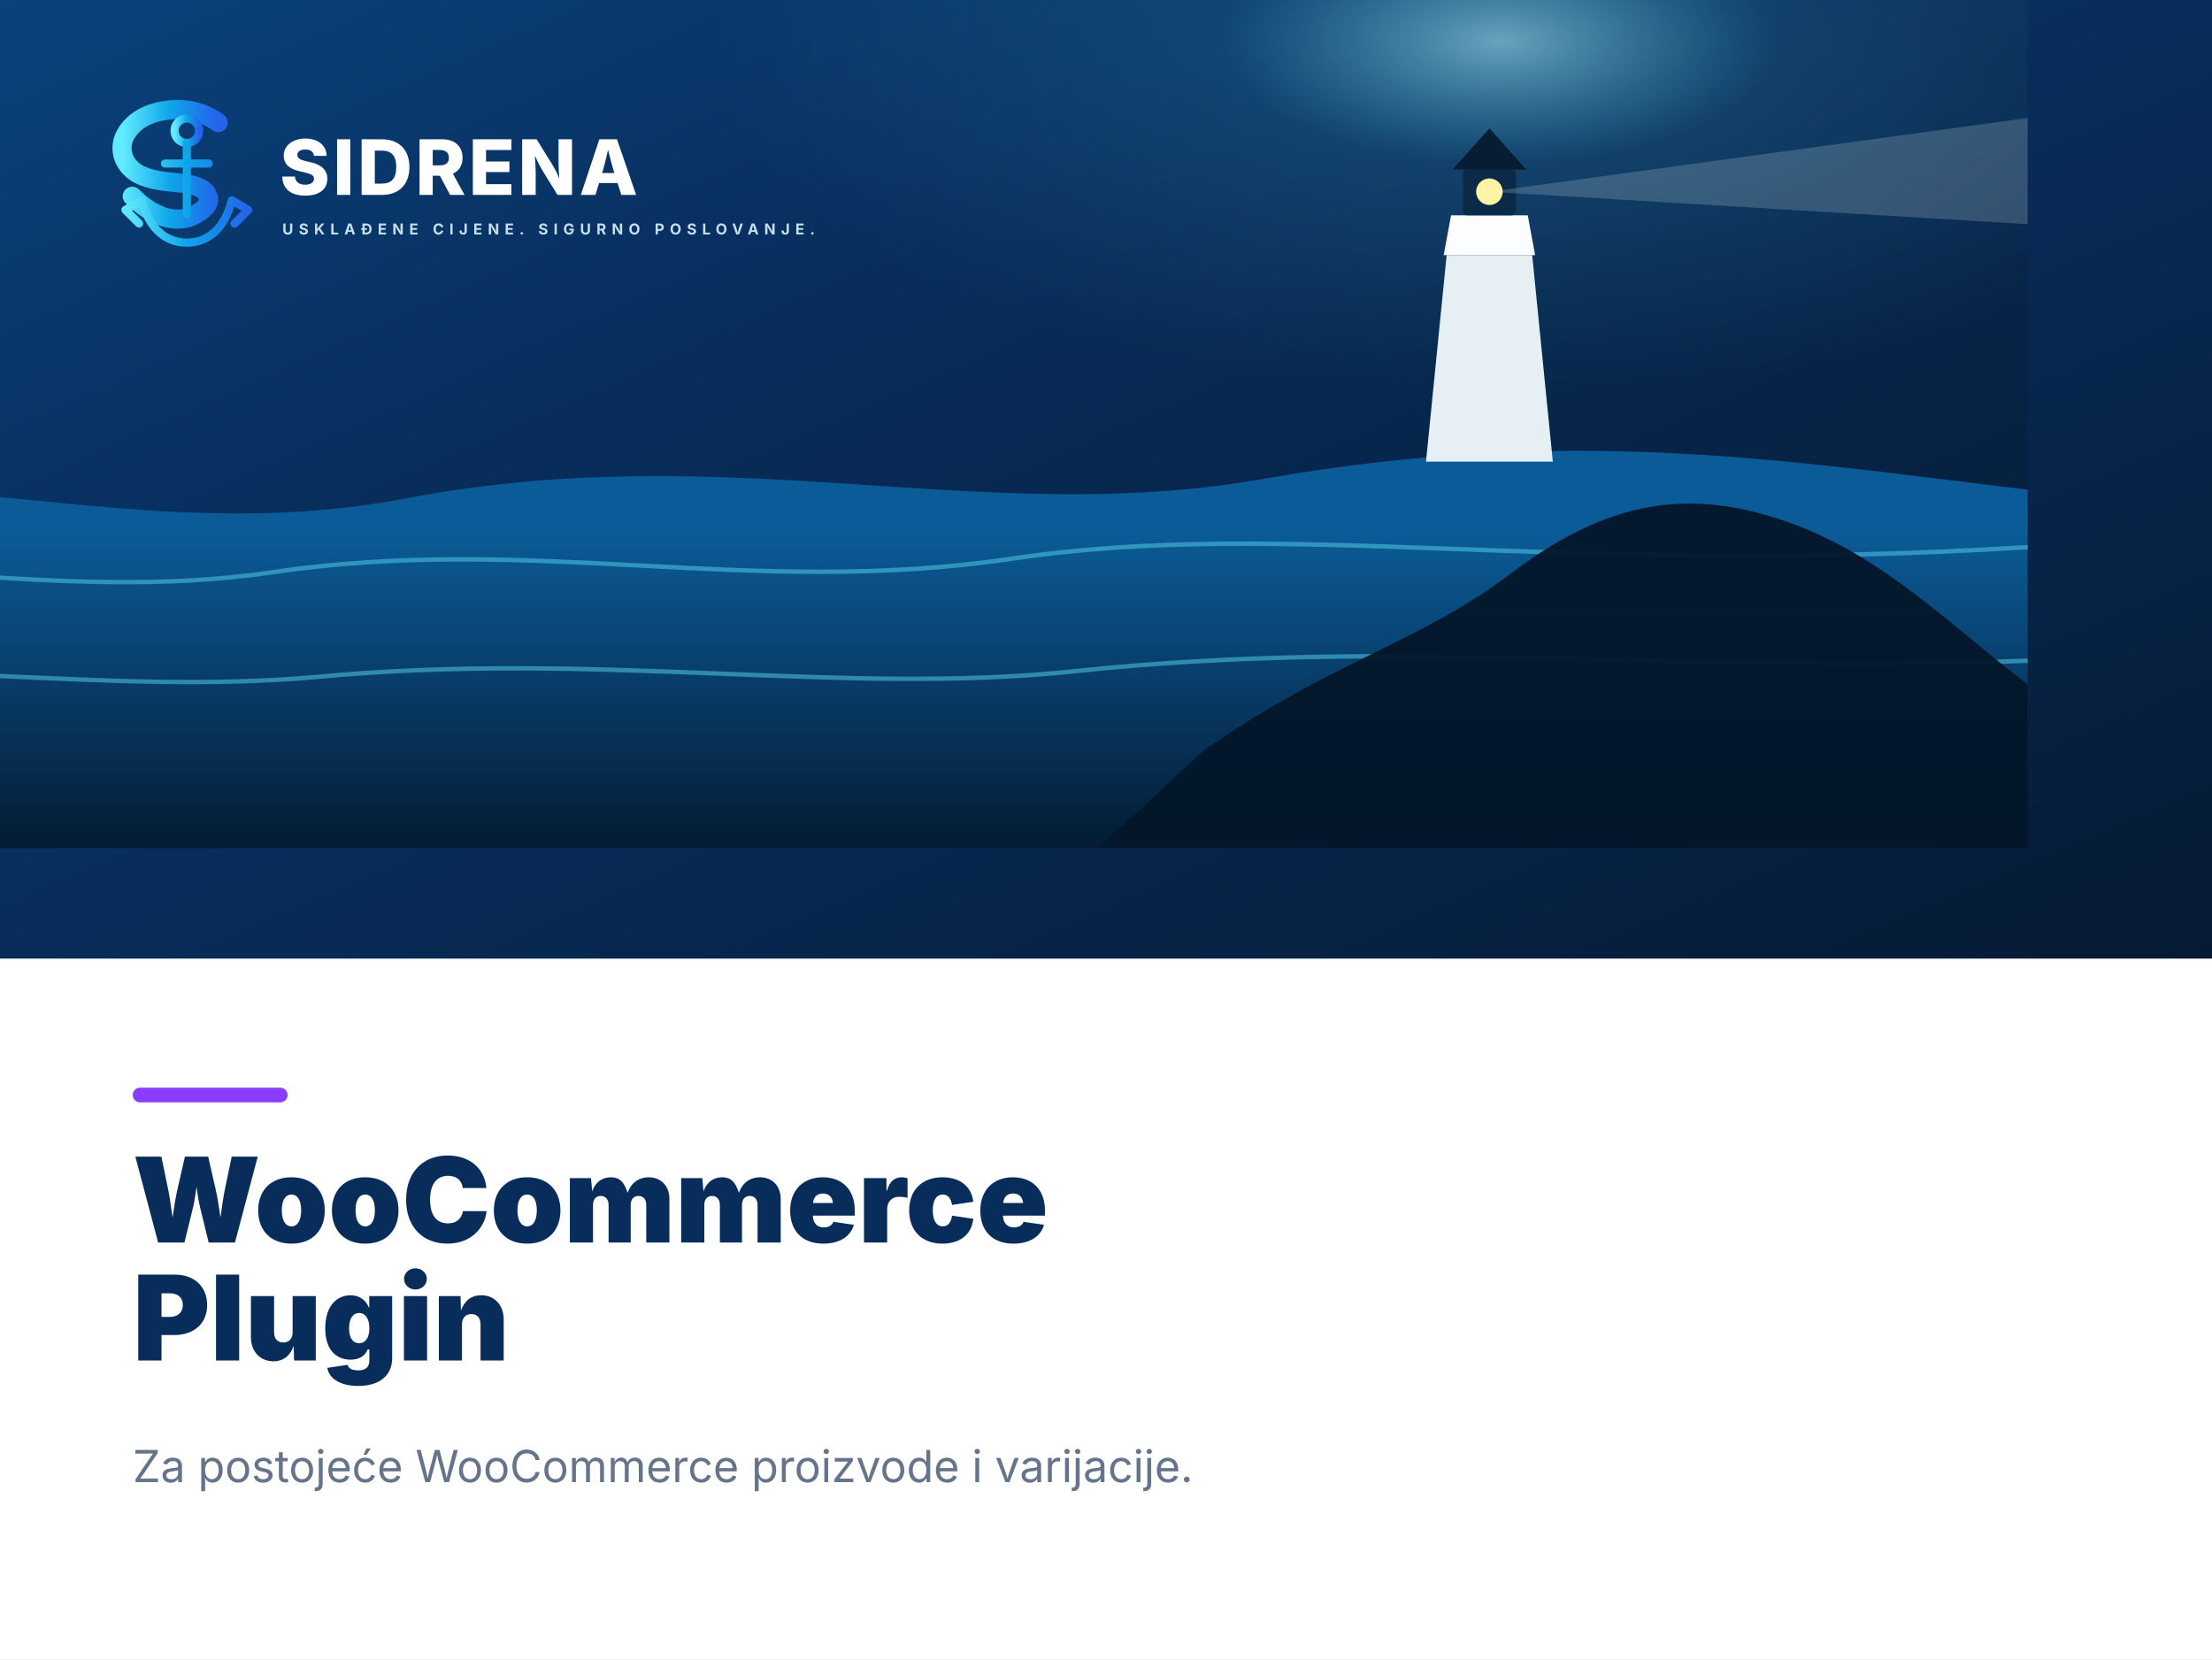
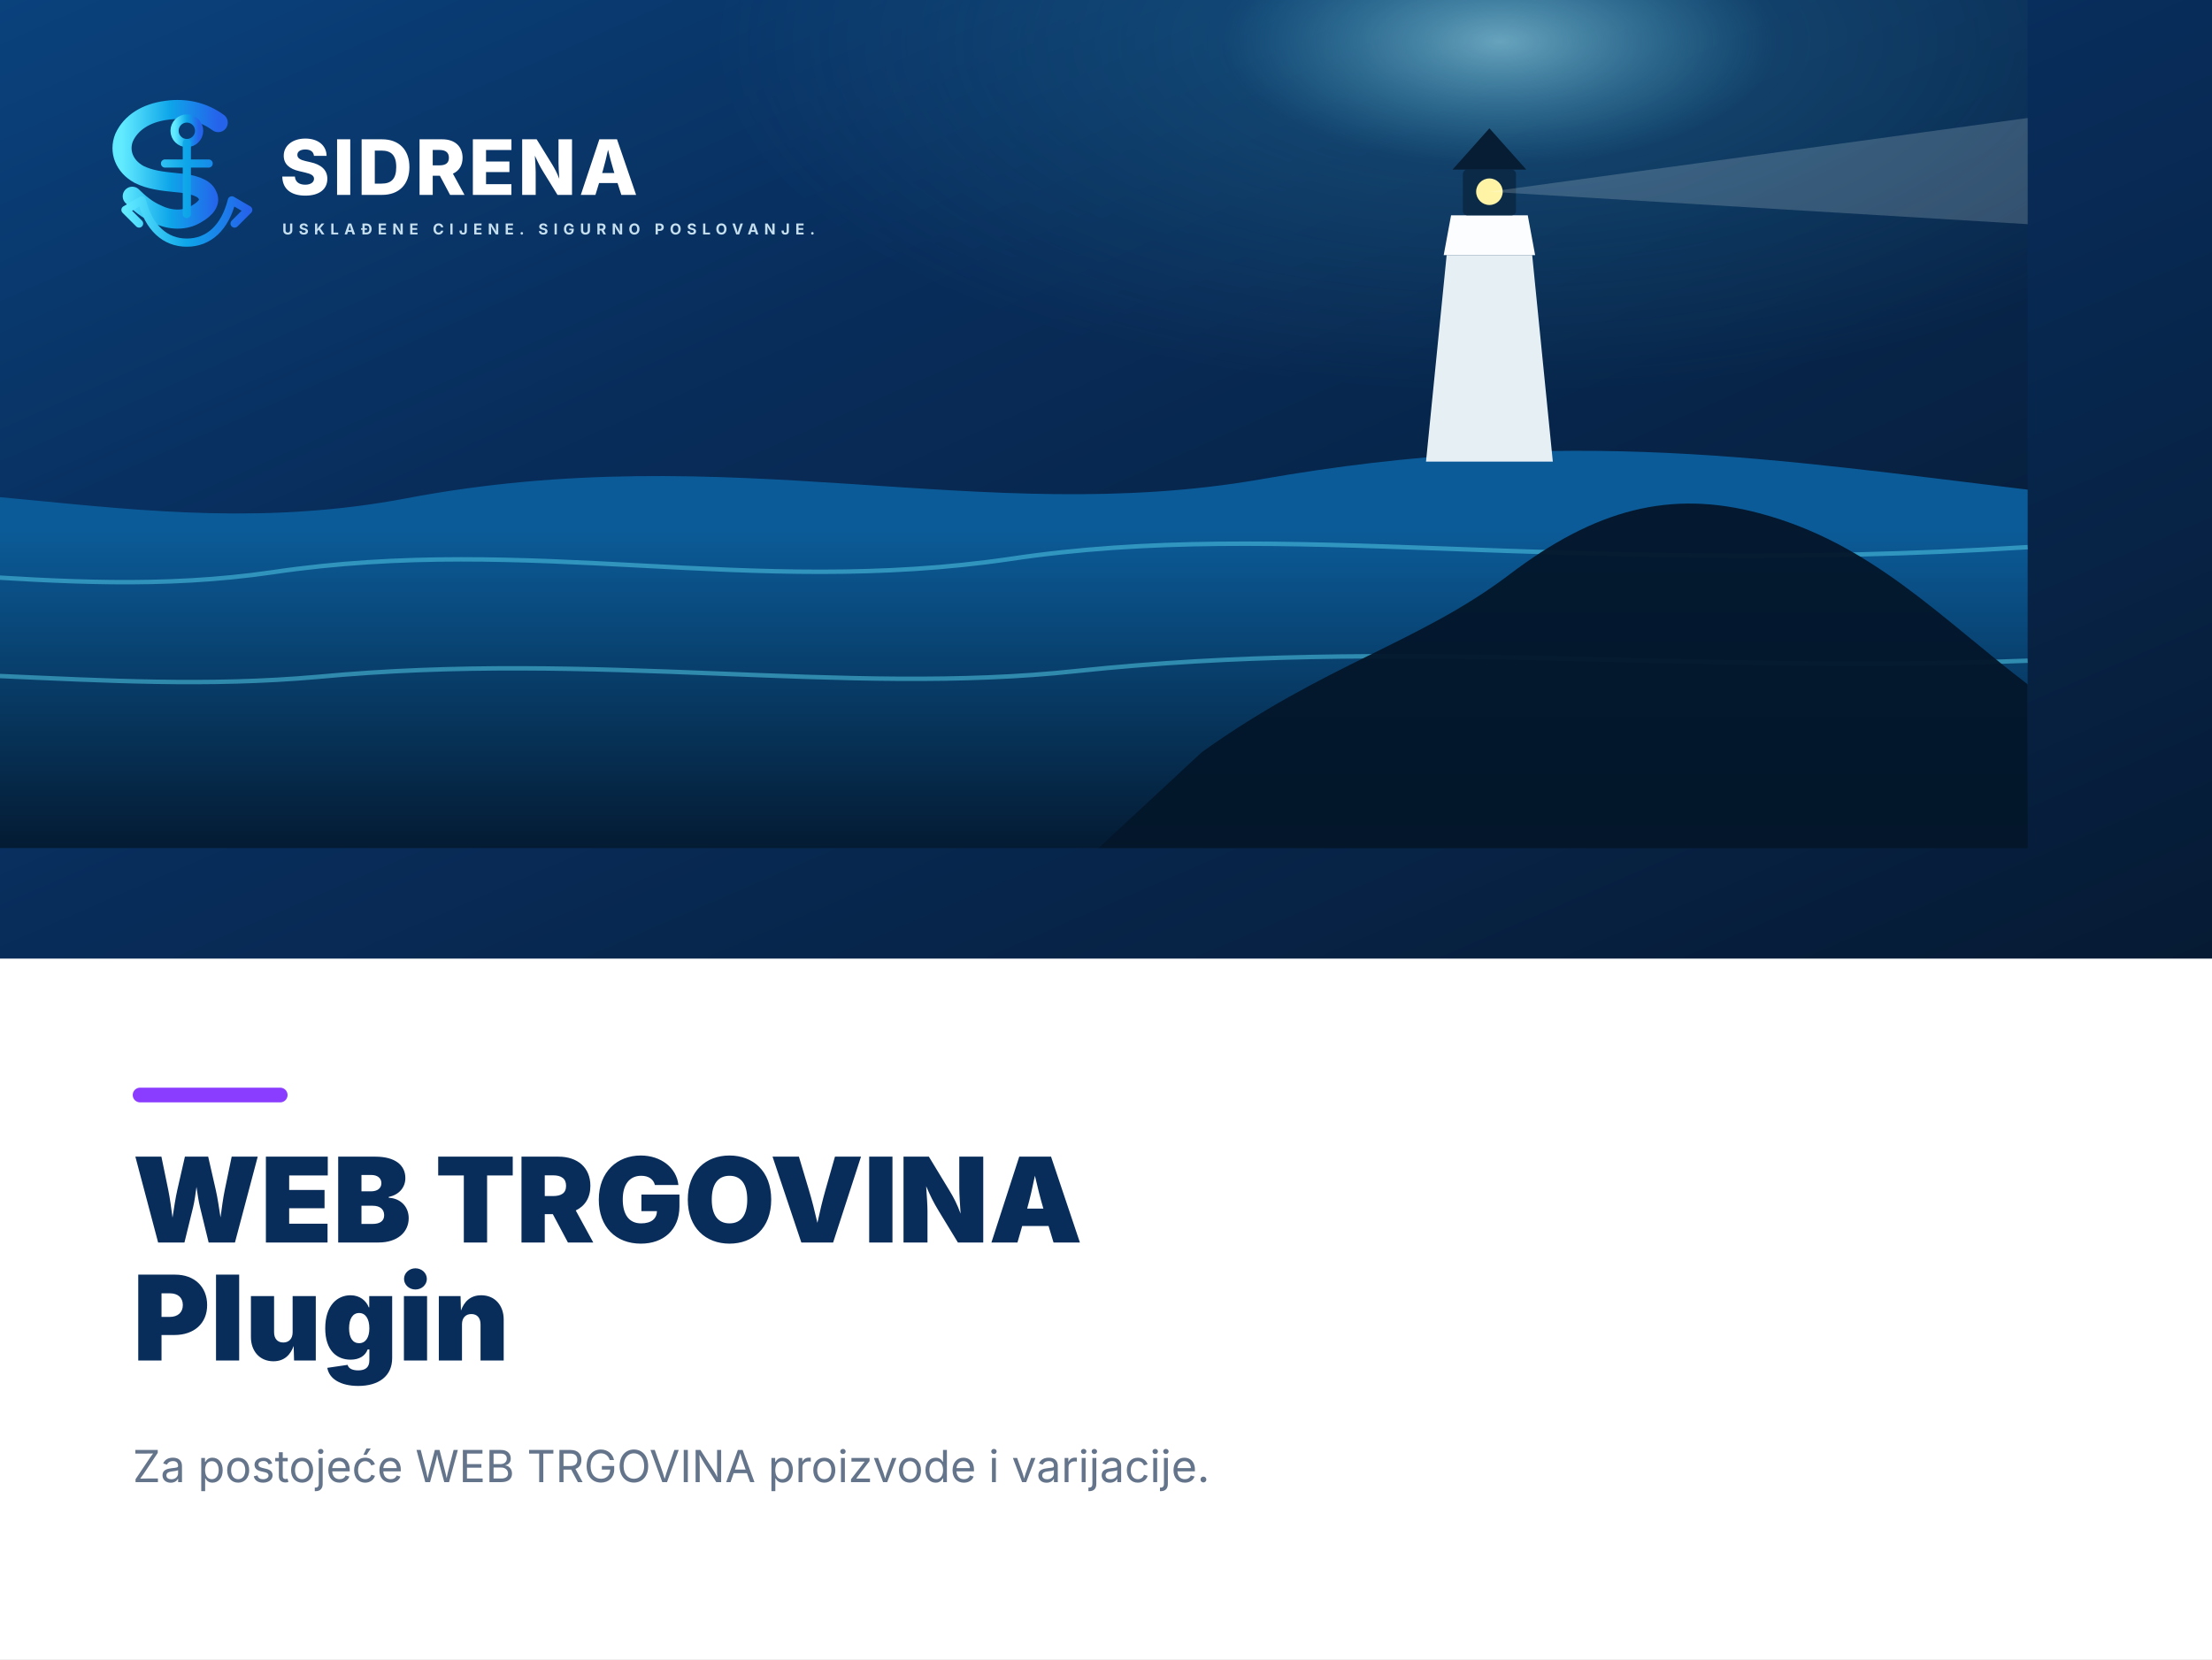
<svg xmlns="http://www.w3.org/2000/svg" viewBox="0 0 1200 900" role="img" aria-labelledby="t">
  <defs>
    <linearGradient id="sky" x1="0" y1="0" x2="1" y2="1">
      <stop stop-color="#0B4C8D" />
      <stop offset=".48" stop-color="#082D5B" />
      <stop offset="1" stop-color="#061A33" />
    </linearGradient>
    <linearGradient id="sea" x1="0" y1=".2" x2="0" y2="1">
      <stop stop-color="#0B5B98" />
      <stop offset="1" stop-color="#041B33" />
    </linearGradient>
    <linearGradient id="cyan" x1="0" y1="0" x2="1" y2="0">
      <stop stop-color="#62EBFF" />
      <stop offset=".5" stop-color="#0EA5E9" />
      <stop offset="1" stop-color="#2563EB" />
    </linearGradient>
    <radialGradient id="glow" cx=".78" cy=".22" r=".34">
      <stop stop-color="#A8F3FF" stop-opacity=".6" />
      <stop offset=".35" stop-color="#4CCBEA" stop-opacity=".14" />
      <stop offset="1" stop-color="#4CCBEA" stop-opacity="0" />
    </radialGradient>
  </defs>
  <rect width="1200" height="900" fill="#fff" />
  <rect width="1200" height="520" fill="url(#sky)" />
  <g transform="translate(-180 -100) scale(.8)">
    <rect width="1600" height="700" fill="url(#sky)" />
    <rect width="1600" height="700" fill="url(#glow)" />
    <path d="M0 470c168-42 315 28 500-7 220-42 390 20 580-13 210-37 352-13 520 7v243H0z" fill="url(#sea)" />
    <g opacity=".52" fill="none" stroke="#53CFE9" stroke-width="3">
      <path d="M0 520c130-26 260 15 410-7 176-26 323 17 500-9 186-28 370 12 690-8" />
      <path d="M0 588c160-20 292 9 440-4 190-18 357 13 515-4 218-23 410 2 645-7" />
    </g>
    <path d="M1040 635c84-60 147-74 208-120 59-45 110-58 170-42 76 20 124 72 182 116v111H970z" fill="#03162A" opacity=".95" />
    <path d="M1192 438h86l-14-140h-58z" fill="#E6F0F4" />
    <path d="M1204 298h62l-5-27h-52z" fill="#FBFDFE" />
    <rect x="1217" y="240" width="36" height="31" rx="3" fill="#0B2A48" />
    <path d="M1210 240h50l-25-28z" fill="#071D34" />
    <circle cx="1235" cy="255" r="9" fill="#FFF4A6" />
    <path d="M1235 255L1600 205v72z" fill="#F4FFFF" opacity=".18" />
  </g>
  <g transform="translate(54 48) scale(0.74)">
    <g fill="none" stroke="url(#cyan)" stroke-linecap="round" stroke-linejoin="round">
      <path d="M87 25c-11-8-24-11-38-9-15 2-26 9-31 20-4 10 0 21 11 27 8 4 17 5 27 6 13 1 21 4 23 9 3 5-1 10-8 14-8 5-19 5-29 0-7-3-13-8-18-13" stroke-width="14" />
      <circle cx="64" cy="31" r="9" stroke-width="6" />
      <path d="M64 40v52M48 55h32M31 82c5 20 17 31 33 31s28-11 33-31M31 82l-12 7 10 10m68-17 12 7-10 10" stroke-width="6" />
    </g>
    <text x="132" y="78" fill="#fff" font-family="Inter,Segoe UI,Arial,sans-serif" font-size="56" font-weight="800" letter-spacing="2">SIDRENA</text>
    <text x="134" y="107" fill="#C6DFEF" font-family="Inter,Segoe UI,Arial,sans-serif" font-size="11" font-weight="700" letter-spacing="4">USKLAĐENE CIJENE. SIGURNO POSLOVANJE.</text>
  </g>
  <rect x="72" y="590" width="84" height="8" rx="4" fill="#8B3DFF" />
-   <text x="72" y="674" fill="#082D5B" font-family="Inter,Segoe UI,Arial,sans-serif" font-size="64" font-weight="850">WooCommerce</text>
+   <text x="72" y="674" fill="#082D5B" font-family="Inter,Segoe UI,Arial,sans-serif" font-size="64" font-weight="850">WEB TRGOVINA</text>
  <text x="72" y="738" fill="#082D5B" font-family="Inter,Segoe UI,Arial,sans-serif" font-size="64" font-weight="850">Plugin</text>
-   <text x="72" y="804" fill="#64748B" font-family="Inter,Segoe UI,Arial,sans-serif" font-size="24">Za postojeće WooCommerce proizvode i varijacije.</text>
+   <text x="72" y="804" fill="#64748B" font-family="Inter,Segoe UI,Arial,sans-serif" font-size="24">Za postojeće WEB TRGOVINA proizvode i varijacije.</text>
</svg>
